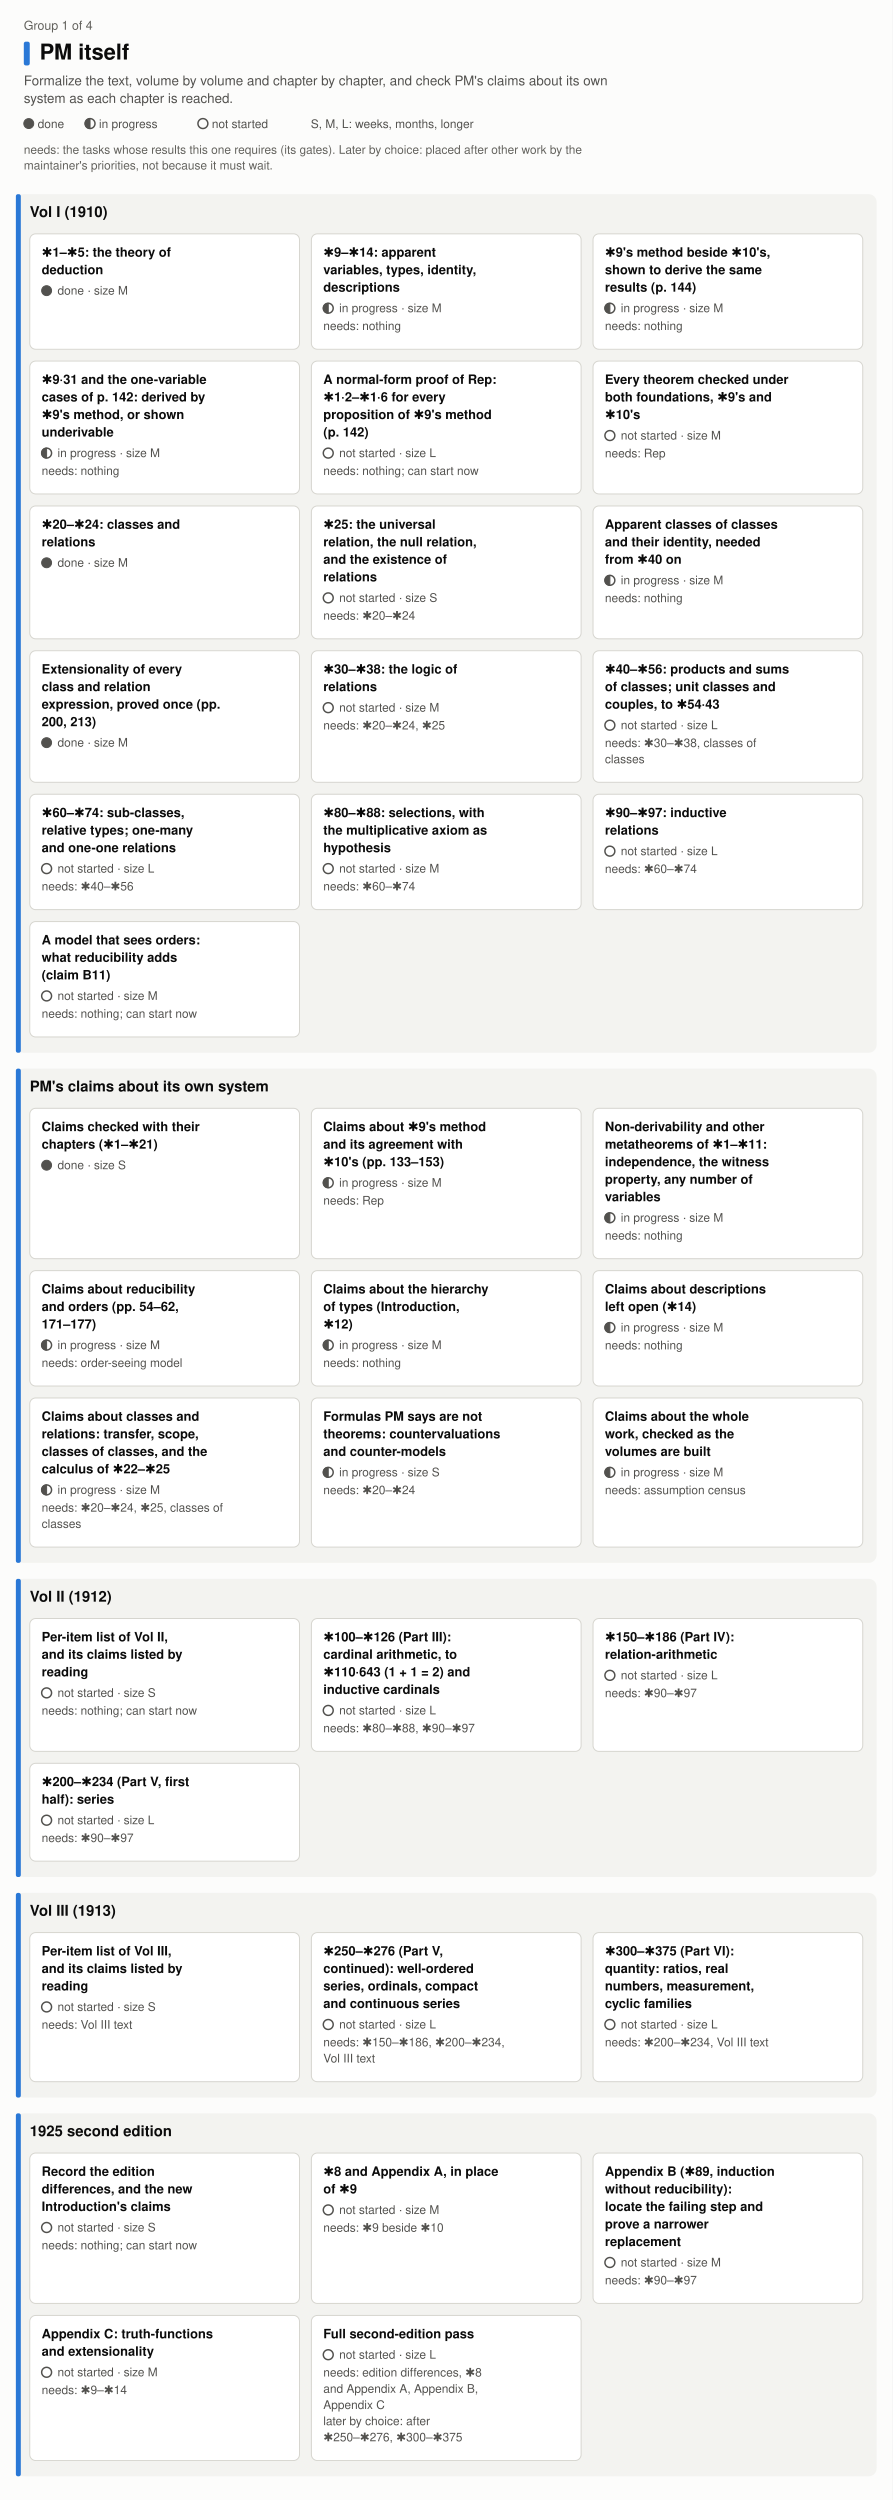
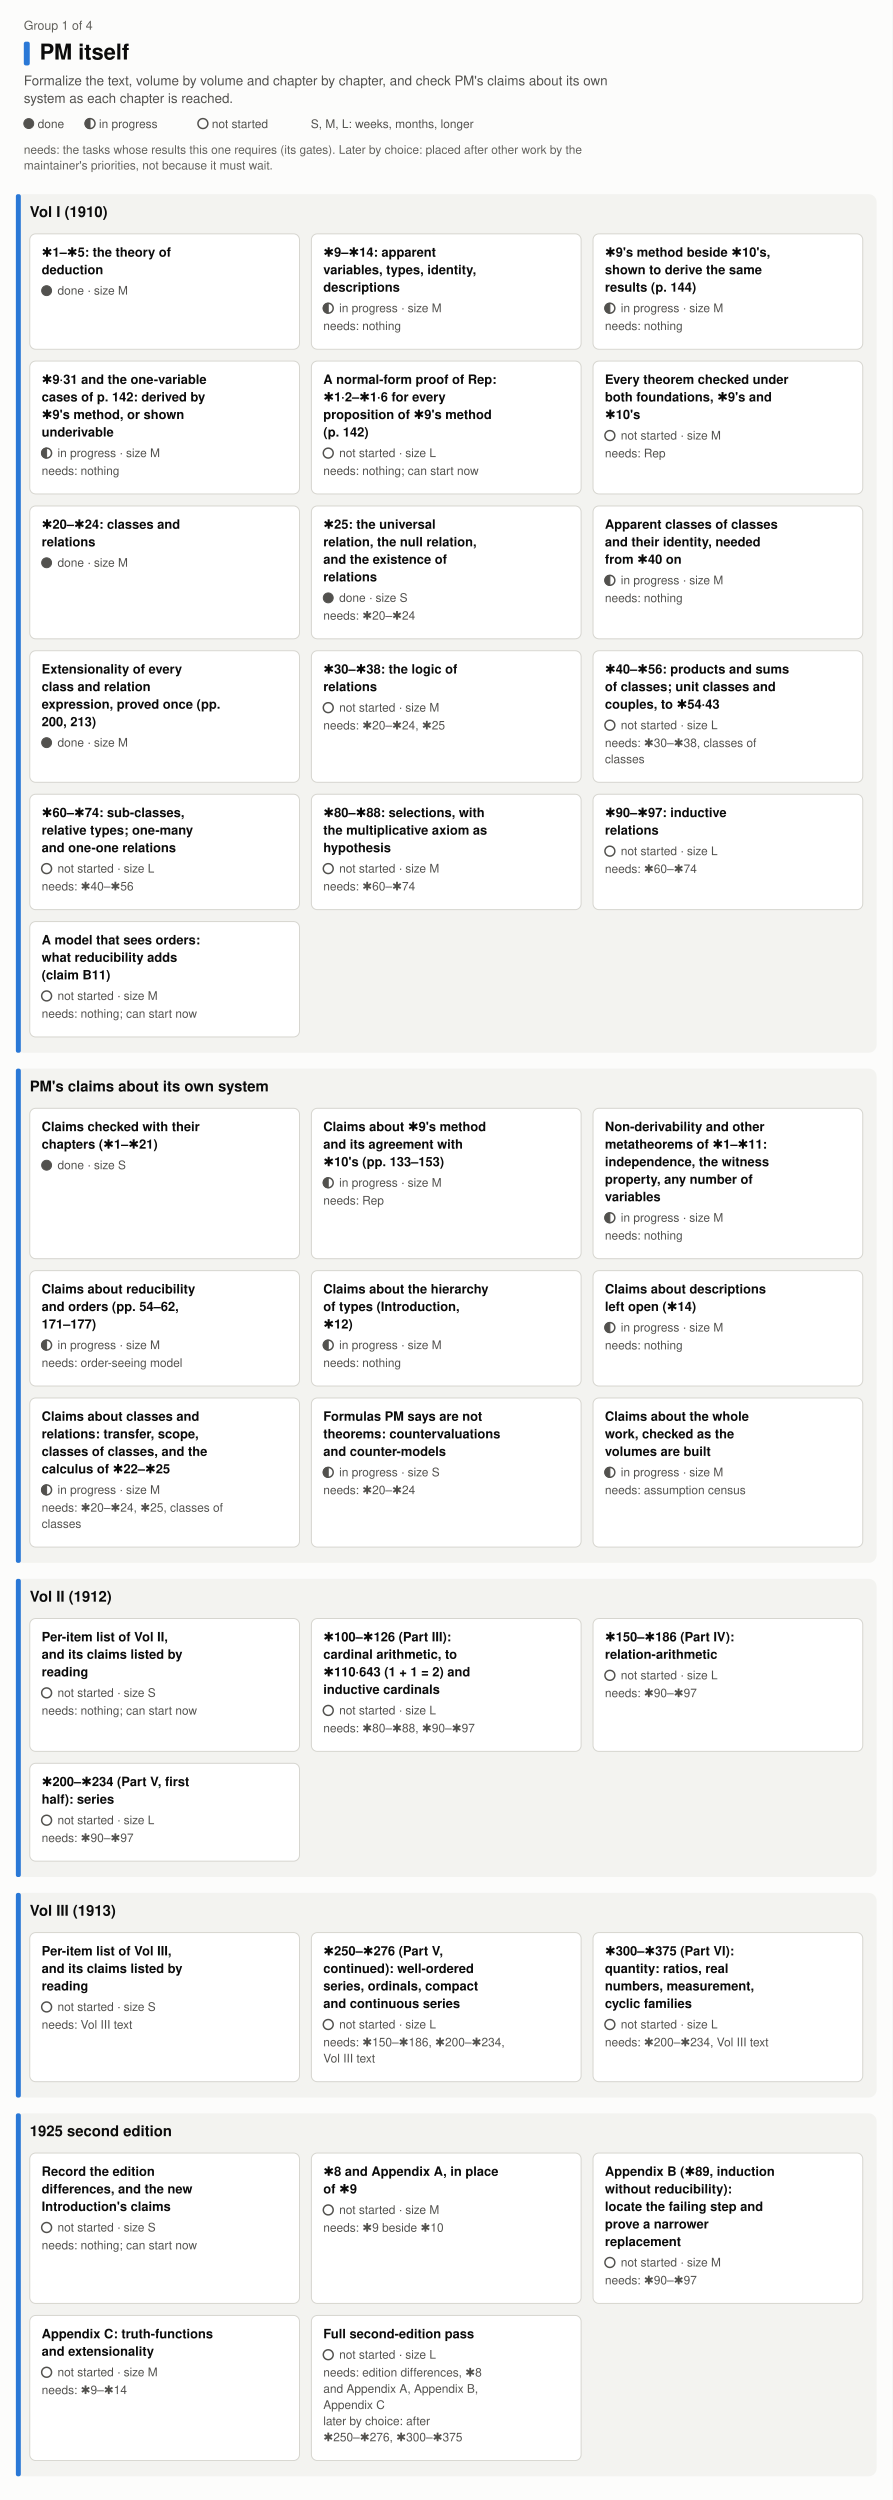
<svg xmlns="http://www.w3.org/2000/svg" width="900" height="2521" viewBox="0 0 900 2521" role="img" aria-labelledby="title desc">
  <style>
text{font-family:system-ui, -apple-system, 'Segoe UI', Helvetica, Arial, sans-serif}
.bg{fill:#fcfcfb}
.card{fill:#ffffff;stroke:#d6d5cf;stroke-width:1}
.band{fill:#f3f3f0}
.rule{stroke:#d6d5cf;stroke-width:1}
.t1{fill:#0b0b0b}
.t2{fill:#52514e}
.t3{fill:#62615c}
.st{fill:#52514e;stroke:#52514e}
.sto{fill:none;stroke:#52514e;stroke-width:1.5}
.edge{fill:none;stroke:#55544f;stroke-width:1.3}
.choice{fill:none;stroke:#8a5a00;stroke-width:1.5;stroke-dasharray:5 3}
.ah{fill:#55544f}
.ahc{fill:#8a5a00}
.ms{fill:#0b0b0b}
.g0{fill:#2a78d6}
.gs0{stroke:#2a78d6;stroke-width:2;fill:none}
.g1{fill:#eb6834}
.gs1{stroke:#eb6834;stroke-width:2;fill:none}
.g2{fill:#1baf7a}
.gs2{stroke:#1baf7a;stroke-width:2;fill:none}
.g3{fill:#eda100}
.gs3{stroke:#eda100;stroke-width:2;fill:none}
@media (prefers-color-scheme: dark) {
.bg{fill:#1a1a19}
.card{fill:#232322;stroke:#45443f;stroke-width:1}
.band{fill:#2b2b29}
.rule{stroke:#45443f;stroke-width:1}
.t1{fill:#ffffff}
.t2{fill:#c3c2b7}
.t3{fill:#b0afa5}
.st{fill:#c3c2b7;stroke:#c3c2b7}
.sto{fill:none;stroke:#c3c2b7;stroke-width:1.5}
.edge{fill:none;stroke:#b8b7ad;stroke-width:1.3}
.choice{fill:none;stroke:#e3b04b;stroke-width:1.5;stroke-dasharray:5 3}
.ah{fill:#b8b7ad}
.ahc{fill:#e3b04b}
.ms{fill:#ffffff}
.g0{fill:#3987e5}
.gs0{stroke:#3987e5;stroke-width:2;fill:none}
.g1{fill:#d95926}
.gs1{stroke:#d95926;stroke-width:2;fill:none}
.g2{fill:#199e70}
.gs2{stroke:#199e70;stroke-width:2;fill:none}
.g3{fill:#c98500}
.gs3{stroke:#c98500;stroke-width:2;fill:none}
}
</style>
  <defs>
    <marker id="ah" viewBox="0 0 10 10" refX="9" refY="5" markerWidth="7" markerHeight="7" orient="auto-start-reverse">
      <path d="M0,0 L10,5 L0,10 z" class="ah" />
    </marker>
    <marker id="ahc" viewBox="0 0 10 10" refX="9" refY="5" markerWidth="7" markerHeight="7" orient="auto-start-reverse">
      <path d="M0,0 L10,5 L0,10 z" class="ahc" />
    </marker>
  </defs>
  <rect x="0" y="0" width="900" height="2521" class="bg" />
  <rect x="16.0" y="195.8" width="868.0" height="865.8" rx="8" class="band" />
  <rect x="16.0" y="195.8" width="5.0" height="865.8" rx="2" class="g0" />
  <rect x="30.0" y="235.8" width="272.0" height="116.4" rx="6" class="card" />
  <rect x="314.0" y="235.8" width="272.0" height="116.4" rx="6" class="card" />
  <rect x="598.0" y="235.8" width="272.0" height="116.4" rx="6" class="card" />
  <rect x="30.0" y="364.1" width="272.0" height="134.0" rx="6" class="card" />
  <rect x="314.0" y="364.1" width="272.0" height="134.0" rx="6" class="card" />
  <rect x="598.0" y="364.1" width="272.0" height="134.0" rx="6" class="card" />
  <rect x="30.0" y="510.2" width="272.0" height="134.0" rx="6" class="card" />
  <rect x="314.0" y="510.2" width="272.0" height="134.0" rx="6" class="card" />
  <rect x="598.0" y="510.2" width="272.0" height="134.0" rx="6" class="card" />
  <rect x="30.0" y="656.2" width="272.0" height="132.7" rx="6" class="card" />
  <rect x="314.0" y="656.2" width="272.0" height="132.7" rx="6" class="card" />
  <rect x="598.0" y="656.2" width="272.0" height="132.7" rx="6" class="card" />
  <rect x="30.0" y="800.9" width="272.0" height="116.4" rx="6" class="card" />
  <rect x="314.0" y="800.9" width="272.0" height="116.4" rx="6" class="card" />
  <rect x="598.0" y="800.9" width="272.0" height="116.4" rx="6" class="card" />
  <rect x="30.0" y="929.3" width="272.0" height="116.4" rx="6" class="card" />
  <rect x="16.0" y="1077.6" width="868.0" height="498.4" rx="8" class="band" />
  <rect x="16.0" y="1077.6" width="5.0" height="498.4" rx="2" class="g0" />
  <rect x="30.0" y="1117.6" width="272.0" height="151.7" rx="6" class="card" />
  <rect x="314.0" y="1117.6" width="272.0" height="151.7" rx="6" class="card" />
  <rect x="598.0" y="1117.6" width="272.0" height="151.7" rx="6" class="card" />
  <rect x="30.0" y="1281.3" width="272.0" height="116.4" rx="6" class="card" />
  <rect x="314.0" y="1281.3" width="272.0" height="116.4" rx="6" class="card" />
  <rect x="598.0" y="1281.3" width="272.0" height="116.4" rx="6" class="card" />
  <rect x="30.0" y="1409.7" width="272.0" height="150.4" rx="6" class="card" />
  <rect x="314.0" y="1409.7" width="272.0" height="150.4" rx="6" class="card" />
  <rect x="598.0" y="1409.7" width="272.0" height="150.4" rx="6" class="card" />
  <rect x="16.0" y="1592.1" width="868.0" height="300.7" rx="8" class="band" />
  <rect x="16.0" y="1592.1" width="5.0" height="300.7" rx="2" class="g0" />
  <rect x="30.0" y="1632.1" width="272.0" height="134.0" rx="6" class="card" />
  <rect x="314.0" y="1632.1" width="272.0" height="134.0" rx="6" class="card" />
  <rect x="598.0" y="1632.1" width="272.0" height="134.0" rx="6" class="card" />
  <rect x="30.0" y="1778.1" width="272.0" height="98.7" rx="6" class="card" />
  <rect x="16.0" y="1908.8" width="868.0" height="206.4" rx="8" class="band" />
  <rect x="16.0" y="1908.8" width="5.0" height="206.4" rx="2" class="g0" />
  <rect x="30.0" y="1948.8" width="272.0" height="150.4" rx="6" class="card" />
  <rect x="314.0" y="1948.8" width="272.0" height="150.4" rx="6" class="card" />
  <rect x="598.0" y="1948.8" width="272.0" height="150.4" rx="6" class="card" />
  <rect x="16.0" y="2131.1" width="868.0" height="366.0" rx="8" class="band" />
  <rect x="16.0" y="2131.1" width="5.0" height="366.0" rx="2" class="g0" />
  <rect x="30.0" y="2171.1" width="272.0" height="151.7" rx="6" class="card" />
  <rect x="314.0" y="2171.1" width="272.0" height="151.7" rx="6" class="card" />
  <rect x="598.0" y="2171.1" width="272.0" height="151.7" rx="6" class="card" />
  <rect x="30.0" y="2334.9" width="272.0" height="146.3" rx="6" class="card" />
  <rect x="314.0" y="2334.9" width="272.0" height="146.3" rx="6" class="card" />
  <text x="24.0" y="30.0" font-size="12.5" class="t3">Group 1 of 4</text>
  <text x="40.0" y="60.0" font-size="22" font-weight="700" class="t1">PM itself</text>
  <rect x="24.0" y="42.0" width="6.0" height="24.0" rx="2" class="g0" />
  <text x="24.0" y="86.0" font-size="13.5" class="t2">Formalize the text, volume by volume and chapter by chapter, and check PM's claims about its own</text>
  <text x="24.0" y="103.8" font-size="13.5" class="t2">system as each chapter is reached.</text>
  <circle cx="29.0" cy="124.6" r="5" class="st" />
  <text x="38.0" y="129.1" font-size="12" class="t2">done</text>
  <circle cx="90.8" cy="124.6" r="5" class="sto" />
  <path d="M90.8,119.6 A5,5 0 0 0 90.8,129.6 Z" class="st" />
  <text x="99.8" y="129.1" font-size="12" class="t2">in progress</text>
  <circle cx="204.6" cy="124.6" r="5" class="sto" />
  <text x="213.6" y="129.1" font-size="12" class="t2">not started</text>
  <text x="313.4" y="129.1" font-size="12" class="t2">S, M, L: weeks, months, longer</text>
  <text x="24.0" y="155.1" font-size="12" class="t3">needs: the tasks whose results this one requires (its gates). Later by choice: placed after other work by the</text>
  <text x="24.0" y="170.9" font-size="12" class="t3">maintainer's priorities, not because it must wait.</text>
  <text x="30.0" y="218.8" font-size="15" font-weight="700" class="t1">Vol I (1910)</text>
  <text x="42.0" y="258.8" font-size="13" font-weight="700" class="t1">✱1–✱5: the theory of</text>
  <text x="42.0" y="276.5" font-size="13" font-weight="700" class="t1">deduction</text>
  <circle cx="47.0" cy="293.1" r="5" class="st" />
  <text x="58.0" y="297.1" font-size="12" class="t2">done · size M</text>
  <text x="326.0" y="258.8" font-size="13" font-weight="700" class="t1">✱9–✱14: apparent</text>
  <text x="326.0" y="276.5" font-size="13" font-weight="700" class="t1">variables, types, identity,</text>
  <text x="326.0" y="294.1" font-size="13" font-weight="700" class="t1">descriptions</text>
  <circle cx="331.0" cy="310.8" r="5" class="sto" />
  <path d="M331.0,305.8 A5,5 0 0 0 331.0,315.8 Z" class="st" />
  <text x="342.0" y="314.8" font-size="12" class="t2">in progress · size M</text>
  <text x="326.0" y="332.8" font-size="12" class="t2">needs: nothing</text>
  <text x="610.0" y="258.8" font-size="13" font-weight="700" class="t1">✱9's method beside ✱10's,</text>
  <text x="610.0" y="276.5" font-size="13" font-weight="700" class="t1">shown to derive the same</text>
  <text x="610.0" y="294.1" font-size="13" font-weight="700" class="t1">results (p. 144)</text>
  <circle cx="615.0" cy="310.8" r="5" class="sto" />
  <path d="M615.0,305.8 A5,5 0 0 0 615.0,315.8 Z" class="st" />
  <text x="626.0" y="314.8" font-size="12" class="t2">in progress · size M</text>
  <text x="610.0" y="332.8" font-size="12" class="t2">needs: nothing</text>
  <text x="42.0" y="387.1" font-size="13" font-weight="700" class="t1">✱9·31 and the one-variable</text>
  <text x="42.0" y="404.8" font-size="13" font-weight="700" class="t1">cases of p. 142: derived by</text>
  <text x="42.0" y="422.5" font-size="13" font-weight="700" class="t1">✱9's method, or shown</text>
  <text x="42.0" y="440.2" font-size="13" font-weight="700" class="t1">underivable</text>
  <circle cx="47.0" cy="456.9" r="5" class="sto" />
  <path d="M47.0,451.9 A5,5 0 0 0 47.0,461.9 Z" class="st" />
  <text x="58.0" y="460.9" font-size="12" class="t2">in progress · size M</text>
  <text x="42.0" y="478.9" font-size="12" class="t2">needs: nothing</text>
  <text x="326.0" y="387.1" font-size="13" font-weight="700" class="t1">A normal-form proof of Rep:</text>
  <text x="326.0" y="404.8" font-size="13" font-weight="700" class="t1">✱1·2–✱1·6 for every</text>
  <text x="326.0" y="422.5" font-size="13" font-weight="700" class="t1">proposition of ✱9's method</text>
  <text x="326.0" y="440.2" font-size="13" font-weight="700" class="t1">(p. 142)</text>
  <circle cx="331.0" cy="456.9" r="5" class="sto" />
  <text x="342.0" y="460.9" font-size="12" class="t2">not started · size L</text>
  <text x="326.0" y="478.9" font-size="12" class="t2">needs: nothing; can start now</text>
  <text x="610.0" y="387.1" font-size="13" font-weight="700" class="t1">Every theorem checked under</text>
  <text x="610.0" y="404.8" font-size="13" font-weight="700" class="t1">both foundations, ✱9's and</text>
  <text x="610.0" y="422.5" font-size="13" font-weight="700" class="t1">✱10's</text>
  <circle cx="615.0" cy="439.2" r="5" class="sto" />
  <text x="626.0" y="443.2" font-size="12" class="t2">not started · size M</text>
  <text x="610.0" y="461.2" font-size="12" class="t2">needs: Rep</text>
  <text x="42.0" y="533.2" font-size="13" font-weight="700" class="t1">✱20–✱24: classes and</text>
  <text x="42.0" y="550.9" font-size="13" font-weight="700" class="t1">relations</text>
  <circle cx="47.0" cy="567.5" r="5" class="st" />
  <text x="58.0" y="571.5" font-size="12" class="t2">done · size M</text>
  <text x="326.0" y="533.2" font-size="13" font-weight="700" class="t1">✱25: the universal</text>
  <text x="326.0" y="550.9" font-size="13" font-weight="700" class="t1">relation, the null relation,</text>
  <text x="326.0" y="568.5" font-size="13" font-weight="700" class="t1">and the existence of</text>
  <text x="326.0" y="586.2" font-size="13" font-weight="700" class="t1">relations</text>
-   <circle cx="331.0" cy="602.9" r="5" class="sto" />
-   <text x="342.0" y="606.9" font-size="12" class="t2">not started · size S</text>
+   <circle cx="331.0" cy="602.9" r="5" class="st" />
+   <text x="342.0" y="606.9" font-size="12" class="t2">done · size S</text>
  <text x="326.0" y="624.9" font-size="12" class="t2">needs: ✱20–✱24</text>
  <text x="610.0" y="533.2" font-size="13" font-weight="700" class="t1">Apparent classes of classes</text>
  <text x="610.0" y="550.9" font-size="13" font-weight="700" class="t1">and their identity, needed</text>
  <text x="610.0" y="568.5" font-size="13" font-weight="700" class="t1">from ✱40 on</text>
  <circle cx="615.0" cy="585.2" r="5" class="sto" />
  <path d="M615.0,580.2 A5,5 0 0 0 615.0,590.2 Z" class="st" />
  <text x="626.0" y="589.2" font-size="12" class="t2">in progress · size M</text>
  <text x="610.0" y="607.2" font-size="12" class="t2">needs: nothing</text>
  <text x="42.0" y="679.2" font-size="13" font-weight="700" class="t1">Extensionality of every</text>
  <text x="42.0" y="696.9" font-size="13" font-weight="700" class="t1">class and relation</text>
  <text x="42.0" y="714.6" font-size="13" font-weight="700" class="t1">expression, proved once (pp.</text>
  <text x="42.0" y="732.3" font-size="13" font-weight="700" class="t1">200, 213)</text>
  <circle cx="47.0" cy="748.9" r="5" class="st" />
  <text x="58.0" y="752.9" font-size="12" class="t2">done · size M</text>
  <text x="326.0" y="679.2" font-size="13" font-weight="700" class="t1">✱30–✱38: the logic of</text>
  <text x="326.0" y="696.9" font-size="13" font-weight="700" class="t1">relations</text>
  <circle cx="331.0" cy="713.6" r="5" class="sto" />
  <text x="342.0" y="717.6" font-size="12" class="t2">not started · size M</text>
  <text x="326.0" y="735.6" font-size="12" class="t2">needs: ✱20–✱24, ✱25</text>
  <text x="610.0" y="679.2" font-size="13" font-weight="700" class="t1">✱40–✱56: products and sums</text>
  <text x="610.0" y="696.9" font-size="13" font-weight="700" class="t1">of classes; unit classes and</text>
  <text x="610.0" y="714.6" font-size="13" font-weight="700" class="t1">couples, to ✱54·43</text>
  <circle cx="615.0" cy="731.3" r="5" class="sto" />
  <text x="626.0" y="735.3" font-size="12" class="t2">not started · size L</text>
  <text x="610.0" y="753.3" font-size="12" class="t2">needs: ✱30–✱38, classes of</text>
  <text x="610.0" y="769.6" font-size="12" class="t2">classes</text>
  <text x="42.0" y="823.9" font-size="13" font-weight="700" class="t1">✱60–✱74: sub-classes,</text>
  <text x="42.0" y="841.6" font-size="13" font-weight="700" class="t1">relative types; one-many</text>
  <text x="42.0" y="859.3" font-size="13" font-weight="700" class="t1">and one-one relations</text>
  <circle cx="47.0" cy="875.9" r="5" class="sto" />
  <text x="58.0" y="879.9" font-size="12" class="t2">not started · size L</text>
  <text x="42.0" y="897.9" font-size="12" class="t2">needs: ✱40–✱56</text>
  <text x="326.0" y="823.9" font-size="13" font-weight="700" class="t1">✱80–✱88: selections, with</text>
  <text x="326.0" y="841.6" font-size="13" font-weight="700" class="t1">the multiplicative axiom as</text>
  <text x="326.0" y="859.3" font-size="13" font-weight="700" class="t1">hypothesis</text>
  <circle cx="331.0" cy="875.9" r="5" class="sto" />
  <text x="342.0" y="879.9" font-size="12" class="t2">not started · size M</text>
  <text x="326.0" y="897.9" font-size="12" class="t2">needs: ✱60–✱74</text>
  <text x="610.0" y="823.9" font-size="13" font-weight="700" class="t1">✱90–✱97: inductive</text>
  <text x="610.0" y="841.6" font-size="13" font-weight="700" class="t1">relations</text>
  <circle cx="615.0" cy="858.3" r="5" class="sto" />
  <text x="626.0" y="862.3" font-size="12" class="t2">not started · size L</text>
  <text x="610.0" y="880.3" font-size="12" class="t2">needs: ✱60–✱74</text>
  <text x="42.0" y="952.3" font-size="13" font-weight="700" class="t1">A model that sees orders:</text>
  <text x="42.0" y="969.9" font-size="13" font-weight="700" class="t1">what reducibility adds</text>
  <text x="42.0" y="987.6" font-size="13" font-weight="700" class="t1">(claim B11)</text>
  <circle cx="47.0" cy="1004.3" r="5" class="sto" />
  <text x="58.0" y="1008.3" font-size="12" class="t2">not started · size M</text>
  <text x="42.0" y="1026.3" font-size="12" class="t2">needs: nothing; can start now</text>
  <text x="30.0" y="1100.6" font-size="15" font-weight="700" class="t1">PM's claims about its own system</text>
  <text x="42.0" y="1140.6" font-size="13" font-weight="700" class="t1">Claims checked with their</text>
  <text x="42.0" y="1158.3" font-size="13" font-weight="700" class="t1">chapters (✱1–✱21)</text>
  <circle cx="47.0" cy="1175.0" r="5" class="st" />
  <text x="58.0" y="1179.0" font-size="12" class="t2">done · size S</text>
  <text x="326.0" y="1140.6" font-size="13" font-weight="700" class="t1">Claims about ✱9's method</text>
  <text x="326.0" y="1158.3" font-size="13" font-weight="700" class="t1">and its agreement with</text>
  <text x="326.0" y="1176.0" font-size="13" font-weight="700" class="t1">✱10's (pp. 133–153)</text>
  <circle cx="331.0" cy="1192.7" r="5" class="sto" />
  <path d="M331.0,1187.7 A5,5 0 0 0 331.0,1197.7 Z" class="st" />
  <text x="342.0" y="1196.7" font-size="12" class="t2">in progress · size M</text>
  <text x="326.0" y="1214.7" font-size="12" class="t2">needs: Rep</text>
  <text x="610.0" y="1140.6" font-size="13" font-weight="700" class="t1">Non-derivability and other</text>
  <text x="610.0" y="1158.3" font-size="13" font-weight="700" class="t1">metatheorems of ✱1–✱11:</text>
  <text x="610.0" y="1176.0" font-size="13" font-weight="700" class="t1">independence, the witness</text>
  <text x="610.0" y="1193.7" font-size="13" font-weight="700" class="t1">property, any number of</text>
  <text x="610.0" y="1211.3" font-size="13" font-weight="700" class="t1">variables</text>
  <circle cx="615.0" cy="1228.0" r="5" class="sto" />
  <path d="M615.0,1223.0 A5,5 0 0 0 615.0,1233.0 Z" class="st" />
  <text x="626.0" y="1232.0" font-size="12" class="t2">in progress · size M</text>
  <text x="610.0" y="1250.0" font-size="12" class="t2">needs: nothing</text>
  <text x="42.0" y="1304.3" font-size="13" font-weight="700" class="t1">Claims about reducibility</text>
  <text x="42.0" y="1322.0" font-size="13" font-weight="700" class="t1">and orders (pp. 54–62,</text>
  <text x="42.0" y="1339.7" font-size="13" font-weight="700" class="t1">171–177)</text>
  <circle cx="47.0" cy="1356.4" r="5" class="sto" />
  <path d="M47.0,1351.4 A5,5 0 0 0 47.0,1361.4 Z" class="st" />
  <text x="58.0" y="1360.4" font-size="12" class="t2">in progress · size M</text>
  <text x="42.0" y="1378.4" font-size="12" class="t2">needs: order-seeing model</text>
  <text x="326.0" y="1304.3" font-size="13" font-weight="700" class="t1">Claims about the hierarchy</text>
  <text x="326.0" y="1322.0" font-size="13" font-weight="700" class="t1">of types (Introduction,</text>
  <text x="326.0" y="1339.7" font-size="13" font-weight="700" class="t1">✱12)</text>
  <circle cx="331.0" cy="1356.4" r="5" class="sto" />
  <path d="M331.0,1351.4 A5,5 0 0 0 331.0,1361.4 Z" class="st" />
  <text x="342.0" y="1360.4" font-size="12" class="t2">in progress · size M</text>
  <text x="326.0" y="1378.4" font-size="12" class="t2">needs: nothing</text>
  <text x="610.0" y="1304.3" font-size="13" font-weight="700" class="t1">Claims about descriptions</text>
  <text x="610.0" y="1322.0" font-size="13" font-weight="700" class="t1">left open (✱14)</text>
  <circle cx="615.0" cy="1338.7" r="5" class="sto" />
  <path d="M615.0,1333.7 A5,5 0 0 0 615.0,1343.7 Z" class="st" />
  <text x="626.0" y="1342.7" font-size="12" class="t2">in progress · size M</text>
  <text x="610.0" y="1360.7" font-size="12" class="t2">needs: nothing</text>
  <text x="42.0" y="1432.7" font-size="13" font-weight="700" class="t1">Claims about classes and</text>
  <text x="42.0" y="1450.4" font-size="13" font-weight="700" class="t1">relations: transfer, scope,</text>
  <text x="42.0" y="1468.1" font-size="13" font-weight="700" class="t1">classes of classes, and the</text>
  <text x="42.0" y="1485.7" font-size="13" font-weight="700" class="t1">calculus of ✱22–✱25</text>
  <circle cx="47.0" cy="1502.4" r="5" class="sto" />
  <path d="M47.0,1497.4 A5,5 0 0 0 47.0,1507.4 Z" class="st" />
  <text x="58.0" y="1506.4" font-size="12" class="t2">in progress · size M</text>
  <text x="42.0" y="1524.4" font-size="12" class="t2">needs: ✱20–✱24, ✱25, classes of</text>
  <text x="42.0" y="1540.7" font-size="12" class="t2">classes</text>
  <text x="326.0" y="1432.7" font-size="13" font-weight="700" class="t1">Formulas PM says are not</text>
  <text x="326.0" y="1450.4" font-size="13" font-weight="700" class="t1">theorems: countervaluations</text>
  <text x="326.0" y="1468.1" font-size="13" font-weight="700" class="t1">and counter-models</text>
  <circle cx="331.0" cy="1484.7" r="5" class="sto" />
  <path d="M331.0,1479.7 A5,5 0 0 0 331.0,1489.7 Z" class="st" />
  <text x="342.0" y="1488.7" font-size="12" class="t2">in progress · size S</text>
  <text x="326.0" y="1506.7" font-size="12" class="t2">needs: ✱20–✱24</text>
  <text x="610.0" y="1432.7" font-size="13" font-weight="700" class="t1">Claims about the whole</text>
  <text x="610.0" y="1450.4" font-size="13" font-weight="700" class="t1">work, checked as the</text>
  <text x="610.0" y="1468.1" font-size="13" font-weight="700" class="t1">volumes are built</text>
  <circle cx="615.0" cy="1484.7" r="5" class="sto" />
  <path d="M615.0,1479.7 A5,5 0 0 0 615.0,1489.7 Z" class="st" />
  <text x="626.0" y="1488.7" font-size="12" class="t2">in progress · size M</text>
  <text x="610.0" y="1506.7" font-size="12" class="t2">needs: assumption census</text>
  <text x="30.0" y="1615.1" font-size="15" font-weight="700" class="t1">Vol II (1912)</text>
  <text x="42.0" y="1655.1" font-size="13" font-weight="700" class="t1">Per-item list of Vol II,</text>
  <text x="42.0" y="1672.7" font-size="13" font-weight="700" class="t1">and its claims listed by</text>
  <text x="42.0" y="1690.4" font-size="13" font-weight="700" class="t1">reading</text>
  <circle cx="47.0" cy="1707.1" r="5" class="sto" />
  <text x="58.0" y="1711.1" font-size="12" class="t2">not started · size S</text>
  <text x="42.0" y="1729.1" font-size="12" class="t2">needs: nothing; can start now</text>
  <text x="326.0" y="1655.1" font-size="13" font-weight="700" class="t1">✱100–✱126 (Part III):</text>
  <text x="326.0" y="1672.7" font-size="13" font-weight="700" class="t1">cardinal arithmetic, to</text>
  <text x="326.0" y="1690.4" font-size="13" font-weight="700" class="t1">✱110·643 (1 + 1 = 2) and</text>
  <text x="326.0" y="1708.1" font-size="13" font-weight="700" class="t1">inductive cardinals</text>
  <circle cx="331.0" cy="1724.8" r="5" class="sto" />
  <text x="342.0" y="1728.8" font-size="12" class="t2">not started · size L</text>
  <text x="326.0" y="1746.8" font-size="12" class="t2">needs: ✱80–✱88, ✱90–✱97</text>
  <text x="610.0" y="1655.1" font-size="13" font-weight="700" class="t1">✱150–✱186 (Part IV):</text>
  <text x="610.0" y="1672.7" font-size="13" font-weight="700" class="t1">relation-arithmetic</text>
  <circle cx="615.0" cy="1689.4" r="5" class="sto" />
  <text x="626.0" y="1693.4" font-size="12" class="t2">not started · size L</text>
  <text x="610.0" y="1711.4" font-size="12" class="t2">needs: ✱90–✱97</text>
  <text x="42.0" y="1801.1" font-size="13" font-weight="700" class="t1">✱200–✱234 (Part V, first</text>
  <text x="42.0" y="1818.8" font-size="13" font-weight="700" class="t1">half): series</text>
  <circle cx="47.0" cy="1835.5" r="5" class="sto" />
  <text x="58.0" y="1839.5" font-size="12" class="t2">not started · size L</text>
  <text x="42.0" y="1857.5" font-size="12" class="t2">needs: ✱90–✱97</text>
  <text x="30.0" y="1931.8" font-size="15" font-weight="700" class="t1">Vol III (1913)</text>
  <text x="42.0" y="1971.8" font-size="13" font-weight="700" class="t1">Per-item list of Vol III,</text>
  <text x="42.0" y="1989.5" font-size="13" font-weight="700" class="t1">and its claims listed by</text>
  <text x="42.0" y="2007.1" font-size="13" font-weight="700" class="t1">reading</text>
  <circle cx="47.0" cy="2023.8" r="5" class="sto" />
  <text x="58.0" y="2027.8" font-size="12" class="t2">not started · size S</text>
  <text x="42.0" y="2045.8" font-size="12" class="t2">needs: Vol III text</text>
  <text x="326.0" y="1971.8" font-size="13" font-weight="700" class="t1">✱250–✱276 (Part V,</text>
  <text x="326.0" y="1989.5" font-size="13" font-weight="700" class="t1">continued): well-ordered</text>
  <text x="326.0" y="2007.1" font-size="13" font-weight="700" class="t1">series, ordinals, compact</text>
  <text x="326.0" y="2024.8" font-size="13" font-weight="700" class="t1">and continuous series</text>
  <circle cx="331.0" cy="2041.5" r="5" class="sto" />
  <text x="342.0" y="2045.5" font-size="12" class="t2">not started · size L</text>
  <text x="326.0" y="2063.5" font-size="12" class="t2">needs: ✱150–✱186, ✱200–✱234,</text>
  <text x="326.0" y="2079.8" font-size="12" class="t2">Vol III text</text>
  <text x="610.0" y="1971.8" font-size="13" font-weight="700" class="t1">✱300–✱375 (Part VI):</text>
  <text x="610.0" y="1989.5" font-size="13" font-weight="700" class="t1">quantity: ratios, real</text>
  <text x="610.0" y="2007.1" font-size="13" font-weight="700" class="t1">numbers, measurement,</text>
  <text x="610.0" y="2024.8" font-size="13" font-weight="700" class="t1">cyclic families</text>
  <circle cx="615.0" cy="2041.5" r="5" class="sto" />
  <text x="626.0" y="2045.5" font-size="12" class="t2">not started · size L</text>
  <text x="610.0" y="2063.5" font-size="12" class="t2">needs: ✱200–✱234, Vol III text</text>
  <text x="30.0" y="2154.1" font-size="15" font-weight="700" class="t1">1925 second edition</text>
  <text x="42.0" y="2194.1" font-size="13" font-weight="700" class="t1">Record the edition</text>
  <text x="42.0" y="2211.8" font-size="13" font-weight="700" class="t1">differences, and the new</text>
  <text x="42.0" y="2229.5" font-size="13" font-weight="700" class="t1">Introduction's claims</text>
  <circle cx="47.0" cy="2246.2" r="5" class="sto" />
  <text x="58.0" y="2250.2" font-size="12" class="t2">not started · size S</text>
  <text x="42.0" y="2268.2" font-size="12" class="t2">needs: nothing; can start now</text>
  <text x="326.0" y="2194.1" font-size="13" font-weight="700" class="t1">✱8 and Appendix A, in place</text>
  <text x="326.0" y="2211.8" font-size="13" font-weight="700" class="t1">of ✱9</text>
  <circle cx="331.0" cy="2228.5" r="5" class="sto" />
  <text x="342.0" y="2232.5" font-size="12" class="t2">not started · size M</text>
  <text x="326.0" y="2250.5" font-size="12" class="t2">needs: ✱9 beside ✱10</text>
  <text x="610.0" y="2194.1" font-size="13" font-weight="700" class="t1">Appendix B (✱89, induction</text>
  <text x="610.0" y="2211.8" font-size="13" font-weight="700" class="t1">without reducibility):</text>
  <text x="610.0" y="2229.5" font-size="13" font-weight="700" class="t1">locate the failing step and</text>
  <text x="610.0" y="2247.2" font-size="13" font-weight="700" class="t1">prove a narrower</text>
  <text x="610.0" y="2264.9" font-size="13" font-weight="700" class="t1">replacement</text>
  <circle cx="615.0" cy="2281.5" r="5" class="sto" />
  <text x="626.0" y="2285.5" font-size="12" class="t2">not started · size M</text>
  <text x="610.0" y="2303.5" font-size="12" class="t2">needs: ✱90–✱97</text>
  <text x="42.0" y="2357.9" font-size="13" font-weight="700" class="t1">Appendix C: truth-functions</text>
  <text x="42.0" y="2375.5" font-size="13" font-weight="700" class="t1">and extensionality</text>
  <circle cx="47.0" cy="2392.2" r="5" class="sto" />
  <text x="58.0" y="2396.2" font-size="12" class="t2">not started · size M</text>
  <text x="42.0" y="2414.2" font-size="12" class="t2">needs: ✱9–✱14</text>
  <text x="326.0" y="2357.9" font-size="13" font-weight="700" class="t1">Full second-edition pass</text>
  <circle cx="331.0" cy="2374.5" r="5" class="sto" />
  <text x="342.0" y="2378.5" font-size="12" class="t2">not started · size L</text>
  <text x="326.0" y="2396.5" font-size="12" class="t2">needs: edition differences, ✱8</text>
  <text x="326.0" y="2412.9" font-size="12" class="t2">and Appendix A, Appendix B,</text>
  <text x="326.0" y="2429.2" font-size="12" class="t2">Appendix C</text>
  <text x="326.0" y="2445.5" font-size="12" class="t2">later by choice: after</text>
  <text x="326.0" y="2461.8" font-size="12" class="t2">✱250–✱276, ✱300–✱375</text>
</svg>
